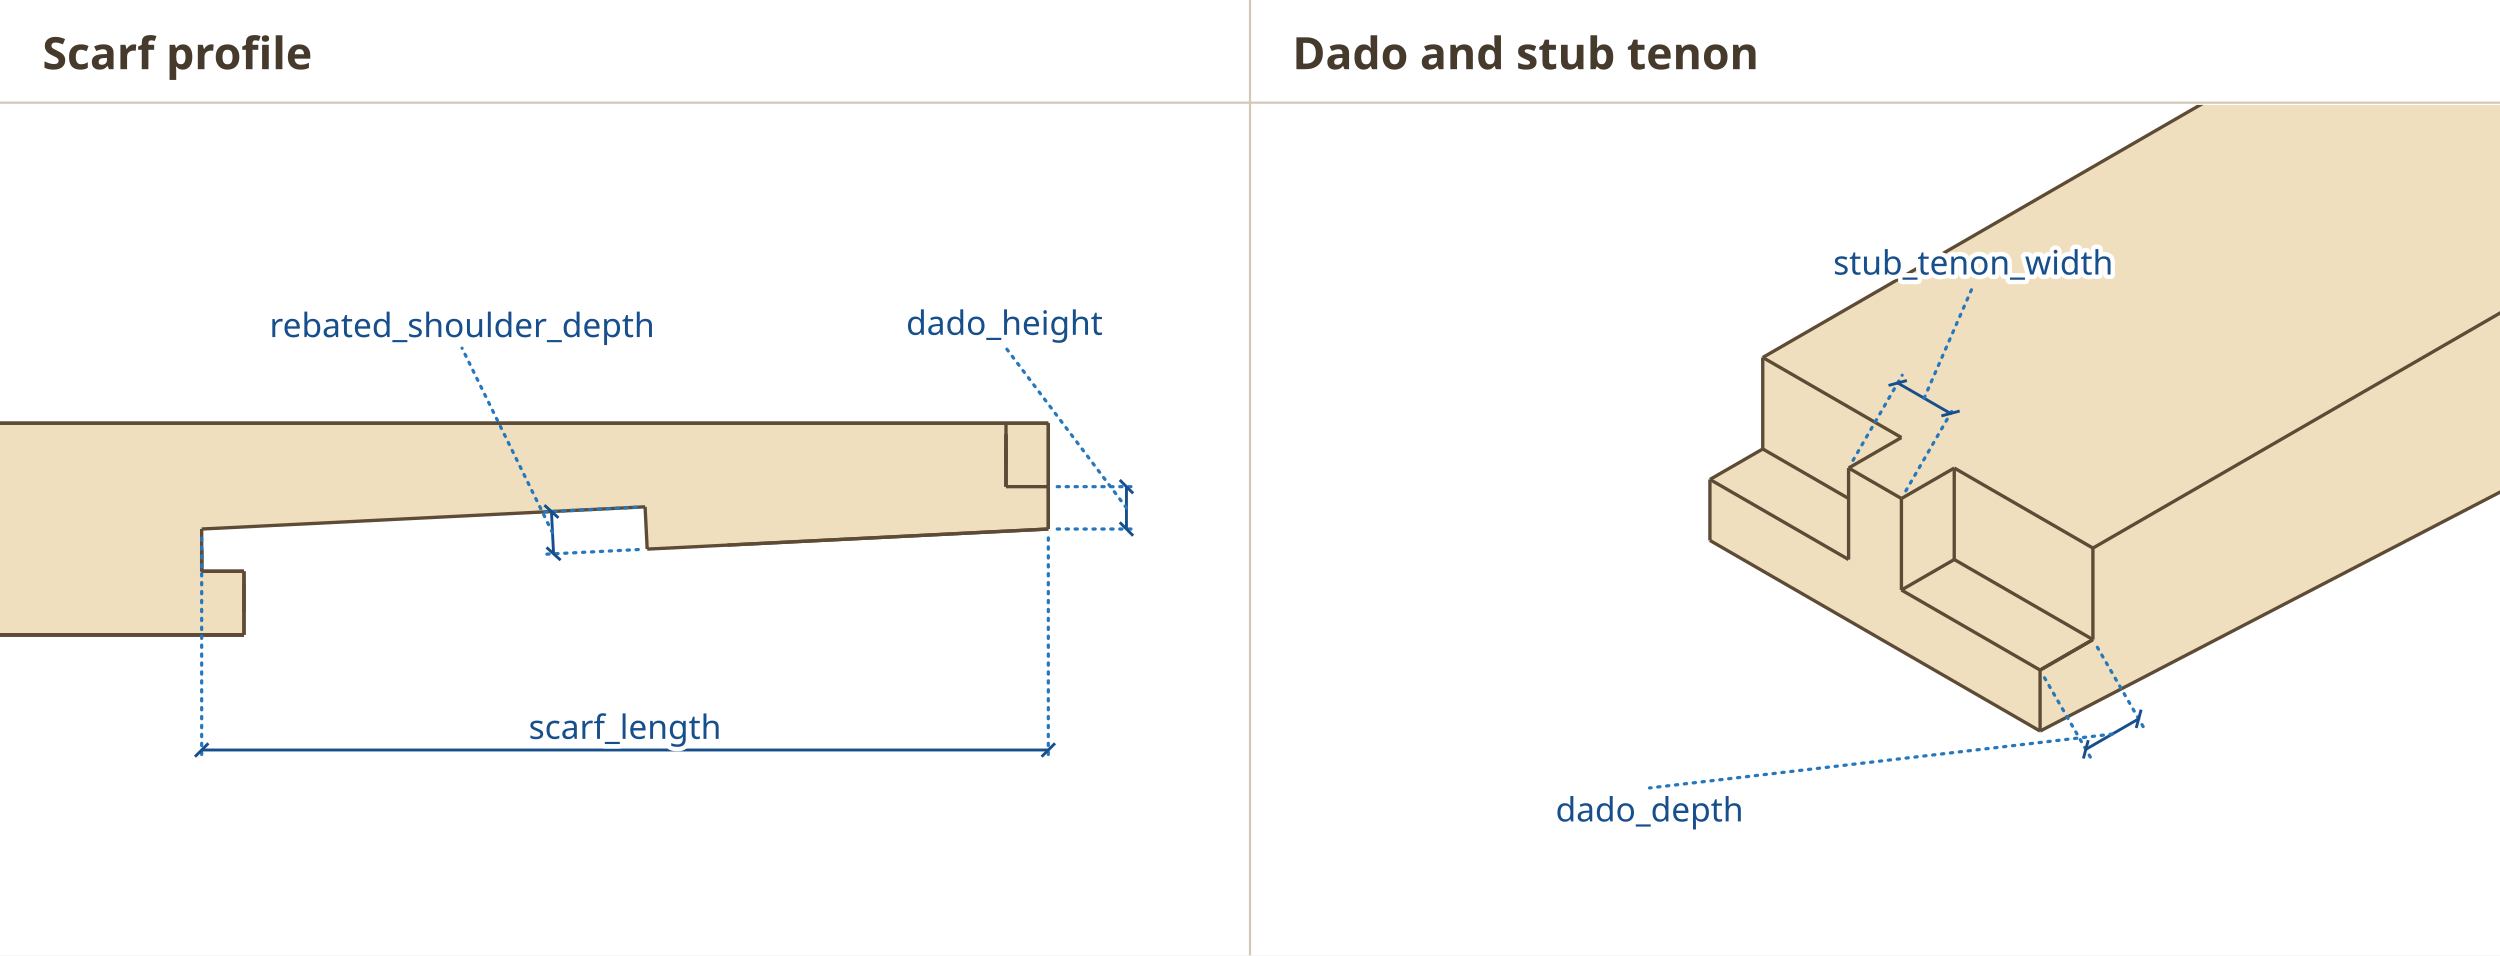
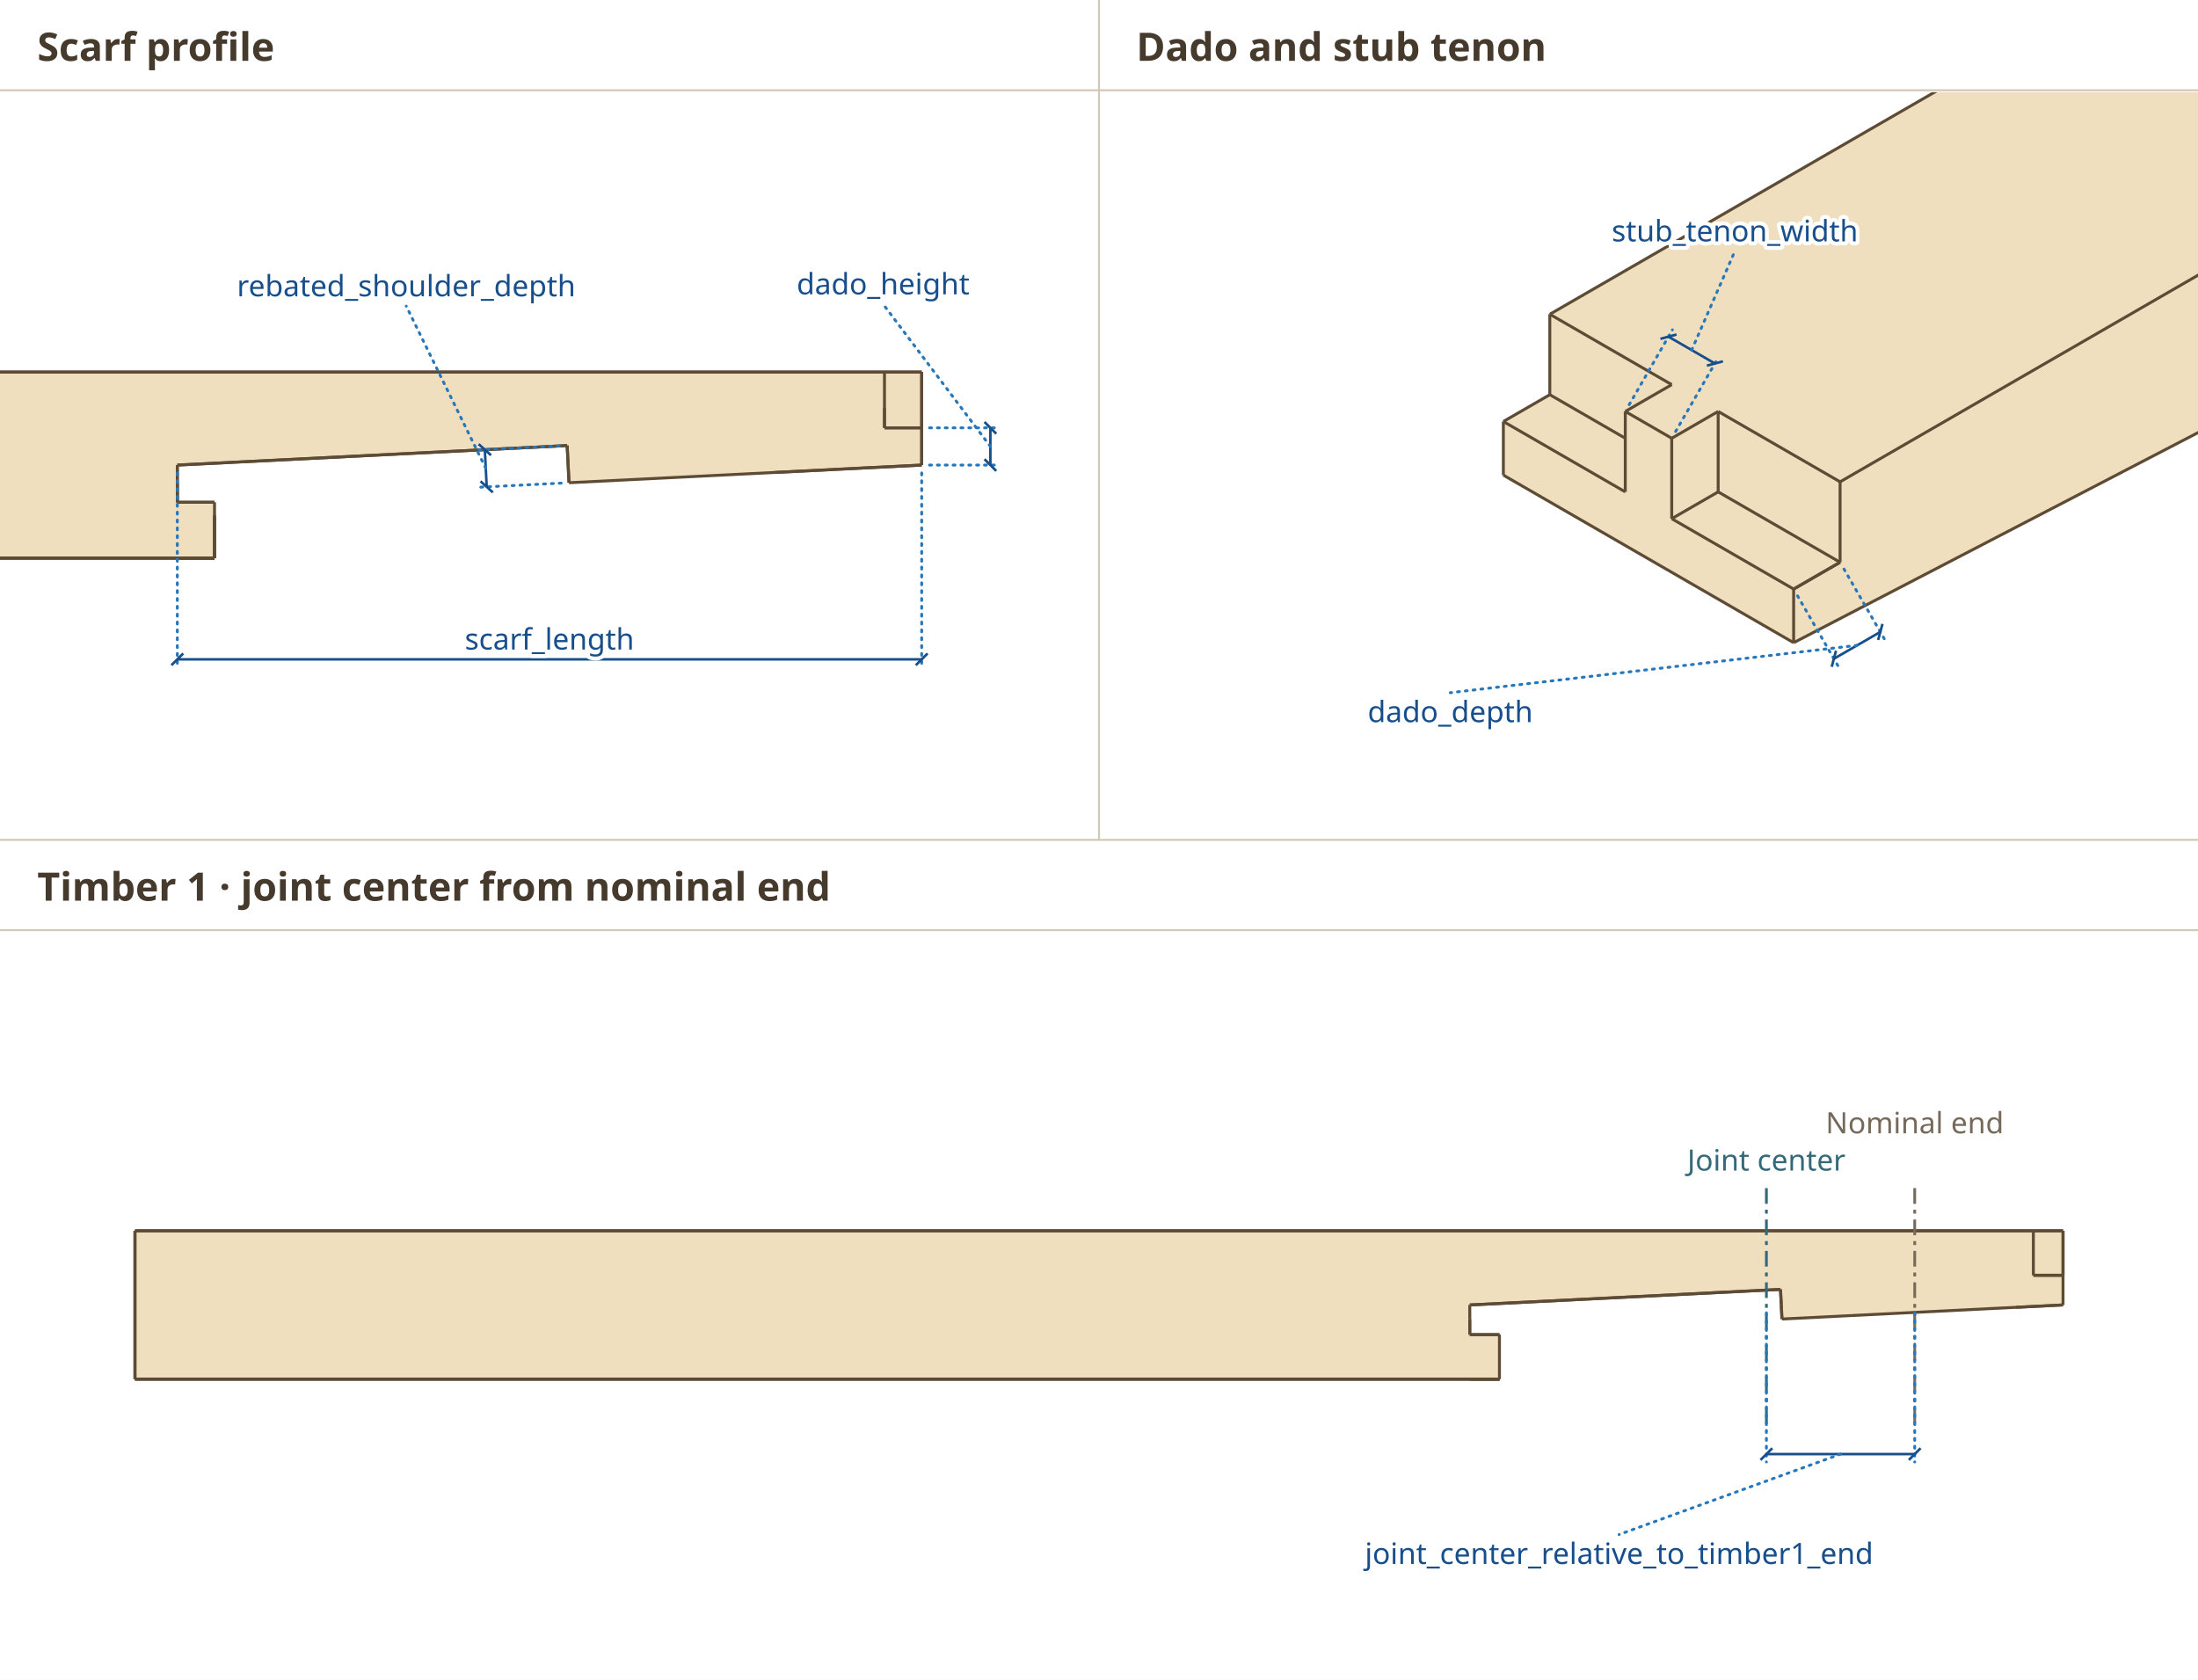
- <svg xmlns="http://www.w3.org/2000/svg" font-family="system-ui, sans-serif" role="img" viewBox="0 0 1120 428">
+ <svg xmlns="http://www.w3.org/2000/svg" font-family="system-ui, sans-serif" role="img" viewBox="0 0 1120 856">
  <rect width="100%" height="100%" fill="white" />
  <svg viewBox="0 0 560 380" x="0" y="47" width="560" height="380" overflow="hidden">
    <g class="member-fills">
-       <path data-member="Scarf profile" fill="#f0dfbf" fill-opacity="1" d="M90.347 198.997 L-857.92 198.997 L-857.92 190 Z M90.347 190 L90.347 198.997 L-857.92 190 Z M-477.427 237.413 L-857.92 237.413 L-857.92 198.997 Z M90.347 208.989 L-477.427 237.413 L-857.92 198.997 Z M90.347 198.997 L90.347 208.989 L-857.92 198.997 Z M90.347 208.989 L90.347 208.965 L90.821 208.965 Z M469.653 190 L289.945 198.997 L289.495 190 Z M90.347 237.413 L-477.427 237.413 L90.347 208.989 Z M90.347 208.989 L90.821 208.965 L109.312 208.965 Z M90.347 237.413 L90.347 208.989 L109.312 208.965 Z M109.312 237.413 L90.347 237.413 L109.312 208.965 Z M469.653 190 L289.495 190 L288.545 171.035 Z M469.653 171.035 L469.653 190 L288.545 171.035 Z M90.347 190 L-857.92 190 L-857.92 171.035 Z M90.347 171.035 L90.347 190 L-857.92 171.035 Z M288.997 180.055 L90.347 190 L90.347 171.035 Z M288.545 171.035 L288.997 180.055 L90.347 171.035 Z M450.688 142.587 L450.688 171.035 L-857.92 171.035 Z M-857.92 142.587 L450.688 142.587 L-857.92 171.035 Z M-89.362 198.997 L-856.734 237.413 L-857.92 237.413 Z M-89.362 198.997 L-857.92 237.413 L-857.92 198.997 Z M90.347 171.035 L90.347 190 L-89.362 198.997 Z M90.347 171.035 L-89.362 198.997 L-857.92 198.997 Z M90.347 171.035 L-857.92 198.997 L-857.92 171.035 Z M90.347 190 L90.347 171.035 L469.179 171.035 Z M469.653 190 L289.495 190 L288.997 180.055 Z M469.653 190 L288.997 180.055 L469.179 171.035 Z M469.653 190 L469.179 171.035 L469.653 171.035 Z M469.653 190 L289.945 198.997 L289.495 190 Z M-288.486 208.965 L90.347 208.965 L90.347 237.413 Z M-288.486 208.965 L90.347 237.413 L-856.734 237.413 Z M-89.362 198.997 L90.347 198.997 L90.347 207.16 Z M-89.362 198.997 L90.347 207.16 L90.347 208.965 Z M-89.362 198.997 L90.347 208.965 L-288.486 208.965 Z M109.312 237.413 L90.347 237.413 L90.347 208.965 Z M109.312 237.413 L90.347 208.965 L109.312 208.965 Z M90.347 198.997 L-89.362 198.997 L90.347 190 Z M450.688 171.035 L-857.92 171.035 L-857.92 142.587 Z M450.688 171.035 L-857.92 142.587 L450.688 142.587 Z M469.653 171.035 L450.688 171.035 L450.688 142.587 Z M469.653 142.587 L469.653 171.035 L450.688 142.587 Z M469.653 142.587 L469.653 171.035 L450.688 171.035 Z M469.653 142.587 L450.688 171.035 L450.688 142.587 Z M109.312 237.413 L90.347 237.413 L90.347 208.965 Z M109.312 208.965 L109.312 237.413 L90.347 208.965 Z M109.312 208.965 L109.312 237.413 L90.347 237.413 Z M109.312 208.965 L90.347 237.413 L90.347 208.965 Z" />
+       <path data-member="Scarf profile" fill="#f0dfbf" fill-opacity="1" d="M90.347 198.997 L-763.093 198.997 L-763.093 190 Z M90.347 190 L90.347 198.997 L-763.093 190 Z M-477.427 237.413 L-763.093 237.413 L-763.093 198.997 Z M90.347 208.989 L-477.427 237.413 L-763.093 198.997 Z M90.347 208.425 L90.347 208.989 L-763.093 198.997 Z M90.347 198.997 L90.347 208.425 L-763.093 198.997 Z M90.347 208.989 L90.347 208.965 L90.821 208.965 Z M469.653 190 L289.945 198.997 L289.495 190 Z M90.347 237.413 L-477.427 237.413 L90.347 208.989 Z M90.347 208.989 L90.821 208.965 L109.312 208.965 Z M90.347 237.413 L90.347 208.989 L109.312 208.965 Z M109.312 237.413 L90.347 237.413 L109.312 208.965 Z M469.653 190 L289.495 190 L288.545 171.035 Z M469.653 171.035 L469.653 190 L288.545 171.035 Z M90.347 190 L-763.093 190 L-763.093 171.035 Z M90.347 171.035 L90.347 190 L-763.093 171.035 Z M288.997 180.055 L90.347 190 L90.347 171.035 Z M288.545 171.035 L288.997 180.055 L90.347 171.035 Z M450.688 142.587 L450.688 171.035 L-763.093 171.035 Z M-763.093 142.587 L450.688 142.587 L-763.093 171.035 Z M-89.362 198.997 L-763.093 232.725 L-763.093 198.997 Z M90.347 171.035 L90.347 190 L-89.362 198.997 Z M90.347 171.035 L-89.362 198.997 L-763.093 198.997 Z M90.347 171.035 L-763.093 198.997 L-763.093 171.035 Z M90.347 190 L90.347 171.035 L469.179 171.035 Z M469.653 190 L289.495 190 L288.997 180.055 Z M469.653 190 L288.997 180.055 L469.179 171.035 Z M469.653 190 L469.179 171.035 L469.653 171.035 Z M469.653 190 L289.945 198.997 L289.495 190 Z M-288.486 208.965 L109.312 208.965 L109.312 237.413 Z M-288.486 208.965 L109.312 237.413 L-763.093 237.413 Z M-288.486 208.965 L-763.093 237.413 L-763.093 232.725 Z M-89.362 198.997 L90.347 198.997 L90.347 208.965 Z M-89.362 198.997 L90.347 208.965 L-288.486 208.965 Z M90.347 190 L90.347 198.997 L-89.362 198.997 Z M450.688 171.035 L-763.093 171.035 L-763.093 142.587 Z M450.688 171.035 L-763.093 142.587 L450.688 142.587 Z M469.653 171.035 L450.688 171.035 L450.688 142.587 Z M469.653 142.587 L469.653 171.035 L450.688 142.587 Z M469.653 142.587 L469.653 171.035 L450.688 171.035 Z M469.653 142.587 L450.688 171.035 L450.688 142.587 Z M109.312 237.413 L90.347 237.413 L90.347 208.965 Z M109.312 208.965 L109.312 237.413 L90.347 208.965 Z M109.312 208.965 L109.312 237.413 L90.347 237.413 Z M109.312 208.965 L90.347 237.413 L90.347 208.965 Z" />
    </g>
    <g class="face-fills" />
    <g class="edges" fill="none" stroke-linejoin="round">
      <g data-member="Scarf profile" stroke="#5d4b36" stroke-opacity="1" stroke-width="1.5">
-         <path data-feature="rptw.right" d="M450.688 142.587 L-857.92 142.587" />
-         <path data-feature="rptw.right" d="M-857.92 142.587 L450.688 142.587" />
+         <path data-feature="rptw.right" d="M450.688 142.587 L-763.093 142.587" />
+         <path data-feature="rptw.right" d="M-763.093 142.587 L450.688 142.587" />
        <path data-feature="rptw.right" d="M469.653 142.587 L450.688 142.587" />
        <path data-feature="rptw.right" d="M450.688 142.587 L469.653 142.587" />
        <path data-feature="rptw.left" d="M90.347 237.413 L109.312 237.413" />
-         <path data-feature="rptw.left" d="M109.312 237.413 L-857.92 237.413" />
-         <path data-feature="rptw.left" d="M-857.92 237.413 L90.347 237.413" />
+         <path data-feature="rptw.left" d="M109.312 237.413 L-763.093 237.413" />
+         <path data-feature="rptw.left" d="M-763.093 237.413 L90.347 237.413" />
        <path data-feature="rptw.left" d="M109.312 237.413 L90.347 237.413" />
        <path data-feature="rptw.left" d="M90.347 237.413 L109.312 237.413" />
-         <path data-feature="rptw.front" d="M-857.92 190 L-857.92 198.997" />
+         <path data-feature="rptw.front" d="M-763.093 190 L-763.093 198.997" />
        <path data-feature="rptw.front" d="M90.347 198.997 L90.347 190" />
-         <path data-feature="rptw.front" d="M-857.92 198.997 L-857.92 237.413" />
-         <path data-feature="rptw.front" d="M-857.92 237.413 L-477.427 237.413" />
-         <path data-feature="rptw.front" d="M90.347 208.965 L90.347 198.997" />
+         <path data-feature="rptw.front" d="M-763.093 198.997 L-763.093 237.413" />
+         <path data-feature="rptw.front" d="M-763.093 237.413 L-477.427 237.413" />
+         <path data-feature="rptw.front" d="M90.347 208.965 L90.347 208.425" />
+         <path data-feature="rptw.front" d="M90.347 208.425 L90.347 198.997" />
        <path data-feature="rptw.front" d="M90.821 208.965 L90.347 208.965" />
        <path data-feature="rptw.front" d="M289.495 190 L289.945 198.997" />
        <path data-feature="rptw.front" d="M289.945 198.997 L469.653 190" />
        <path data-feature="rptw.front" d="M-477.427 237.413 L90.347 237.413" />
        <path data-feature="rptw.front" d="M109.312 208.965 L90.821 208.965" />
        <path data-feature="rptw.front" d="M90.347 237.413 L109.312 237.413" />
        <path data-feature="rptw.front" d="M109.312 237.413 L109.312 208.965" />
        <path data-feature="rptw.front" d="M288.997 180.055 L289.495 190" />
        <path data-feature="rptw.front" d="M469.653 190 L469.653 171.035" />
        <path data-feature="rptw.front" d="M469.653 171.035 L450.688 171.035" />
-         <path data-feature="rptw.front" d="M-857.92 171.035 L-857.92 190" />
+         <path data-feature="rptw.front" d="M-763.093 171.035 L-763.093 190" />
        <path data-feature="rptw.front" d="M90.347 190 L288.997 180.055" />
        <path data-feature="rptw.front" d="M450.688 171.035 L450.688 142.587" />
-         <path data-feature="rptw.front" d="M-857.92 142.587 L-857.92 171.035" />
+         <path data-feature="rptw.front" d="M-763.093 142.587 L-763.093 171.035" />
+         <path data-feature="rptw.back" d="M288.997 180.055 L90.347 190" />
+         <path data-feature="rptw.back" d="M289.495 190 L288.997 180.055" />
        <path data-feature="rptw.back" d="M469.653 171.035 L469.653 190" />
-         <path data-feature="rptw.back" d="M469.653 190 L325.887 197.197" />
-         <path data-feature="rptw.back" d="M90.347 237.413 L-477.427 237.413" />
-         <path data-feature="rptw.back" d="M90.347 198.997 L90.347 207.16" />
-         <path data-feature="rptw.back" d="M90.347 207.16 L90.347 208.965" />
-         <path data-feature="rptw.back" d="M109.312 214.434 L109.312 237.413" />
-         <path data-feature="rptw.back" d="M450.688 154.132 L450.688 158.993" />
-         <path data-feature="rptw.bottom" d="M-857.92 237.413 L-857.92 142.587" />
-         <path data-feature="side.1" d="M450.688 148.055 L450.688 171.035" />
-         <path data-feature="side.1" d="M450.688 171.035 L450.688 147.337" />
+         <path data-feature="rptw.back" d="M469.653 190 L394.775 193.749" />
+         <path data-feature="rptw.back" d="M289.945 198.997 L289.495 190" />
+         <path data-feature="rptw.back" d="M109.312 216.257 L109.312 237.413" />
+         <path data-feature="rptw.back" d="M90.347 198.997 L90.347 208.965" />
+         <path data-feature="rptw.back" d="M90.347 190 L90.347 198.997" />
+         <path data-feature="rptw.bottom" d="M-763.093 237.413 L-763.093 142.587" />
+         <path data-feature="side.1" d="M450.688 160.816 L450.688 171.035" />
+         <path data-feature="side.2" d="M450.688 171.035 L469.653 171.035" />
        <path data-feature="side.3" d="M469.653 171.035 L469.653 142.587" />
        <path data-feature="side.3" d="M469.653 142.587 L469.653 171.035" />
-         <path data-feature="side.1" d="M90.347 198.997 L90.347 208.965" />
+         <path data-feature="side.1" d="M90.347 208.965 L90.347 198.997" />
        <path data-feature="side.2" d="M109.312 208.965 L90.347 208.965" />
-         <path data-feature="side.2" d="M90.821 208.965 L109.312 208.965" />
-         <path data-feature="side.1" d="M109.312 208.965 L109.312 227.195" />
+         <path data-feature="side.1" d="M109.312 237.413 L109.312 215.538" />
+         <path data-feature="side.1" d="M109.312 216.257 L109.312 237.413" />
+         <path data-feature="side.0" d="M90.347 208.965 L90.347 208.989" />
      </g>
    </g>
    <g class="references" fill="none" />
    <g class="dimension" stroke-width="1.3" fill="#174e8c" stroke="#174e8c">
      <line stroke="#2677bc" stroke-dasharray="1 3" stroke-linecap="round" stroke-width="1.45" x1="90.35" y1="194.00" x2="90.35" y2="293.00" />
      <line x1="87.35" y1="292.00" x2="93.35" y2="286.00" />
      <line stroke="#2677bc" stroke-dasharray="1 3" stroke-linecap="round" stroke-width="1.45" x1="469.65" y1="194.00" x2="469.65" y2="293.00" />
      <line x1="466.65" y1="292.00" x2="472.65" y2="286.00" />
      <line x1="90.35" y1="289.00" x2="469.65" y2="289.00" />
      <text text-anchor="middle" font-size="15" stroke="white" stroke-width="4" paint-order="stroke" stroke-linejoin="round" transform="translate(280.00 284.00) rotate(0.00)">scarf_length</text>
    </g>
    <g class="dimension" stroke-width="1.3" fill="#174e8c" stroke="#174e8c">
      <line stroke="#2677bc" stroke-dasharray="1 3" stroke-linecap="round" stroke-width="1.45" x1="473.65" y1="190.00" x2="508.65" y2="190.00" />
      <line x1="507.65" y1="193.00" x2="501.65" y2="187.00" />
      <line stroke="#2677bc" stroke-dasharray="1 3" stroke-linecap="round" stroke-width="1.45" x1="473.65" y1="171.03" x2="508.65" y2="171.03" />
      <line x1="507.65" y1="174.03" x2="501.65" y2="168.03" />
      <line x1="504.65" y1="190.00" x2="504.65" y2="171.03" />
      <line stroke="#2677bc" stroke-dasharray="1 3" stroke-linecap="round" stroke-width="1.45" x1="504.65" y1="180.52" x2="450.00" y2="108.00" />
      <text text-anchor="middle" font-size="15" stroke="white" stroke-width="4" paint-order="stroke" stroke-linejoin="round" transform="translate(450.00 103.00) rotate(0.00)">dado_height</text>
    </g>
    <g class="dimension" stroke-width="1.3" fill="#174e8c" stroke="#174e8c">
      <line stroke="#2677bc" stroke-dasharray="1 3" stroke-linecap="round" stroke-width="1.45" x1="285.00" y1="180.26" x2="243.05" y2="182.36" />
      <line x1="243.90" y1="179.31" x2="250.20" y2="185.00" />
      <line stroke="#2677bc" stroke-dasharray="1 3" stroke-linecap="round" stroke-width="1.45" x1="285.95" y1="199.20" x2="244.00" y2="201.30" />
      <line x1="244.85" y1="198.25" x2="251.14" y2="203.94" />
      <line x1="247.05" y1="182.16" x2="248.00" y2="201.10" />
      <line stroke="#2677bc" stroke-dasharray="1 3" stroke-linecap="round" stroke-width="1.45" x1="247.52" y1="191.63" x2="207.00" y2="109.00" />
      <text text-anchor="middle" font-size="15" stroke="white" stroke-width="4" paint-order="stroke" stroke-linejoin="round" transform="translate(207.00 104.00) rotate(0.00)">rebated_shoulder_depth</text>
    </g>
  </svg>
  <text font-size="20" font-weight="600" x="19" y="31" fill="#463a2c">Scarf profile</text>
  <svg viewBox="0 0 560 380" x="560" y="47" width="560" height="380" overflow="hidden">
    <g class="member-fills">
-       <path data-member="Dado and stub tenon" fill="#f0dfbf" fill-opacity="1" d="M2010.548 -744.232 L377.621 198.54 L291.833 149.01 Z M1924.76 -793.761 L2010.548 -744.232 L291.833 149.01 Z M1862.638 -829.627 L1924.76 -793.761 L291.833 149.01 Z M229.711 113.144 L1862.638 -829.627 L291.833 149.01 Z M315.498 162.673 L291.833 176.337 L268.167 162.673 Z M291.833 149.01 L315.498 162.673 L268.167 162.673 Z M1862.638 -692.994 L1924.76 -657.128 L717.814 39.703 Z M1862.638 -692.994 L717.814 39.703 L655.692 3.837 Z M741.48 26.04 L1924.76 -657.128 L2010.548 -607.598 Z M741.48 26.04 L2010.548 -607.598 L827.267 75.569 Z M741.48 53.367 L765.145 39.703 L827.267 75.569 Z M741.48 53.367 L827.267 75.569 L803.602 89.233 Z M1862.638 -761.311 L1862.638 -748.348 L679.357 -65.18 Z M1862.638 -761.311 L679.357 -65.18 L679.357 -78.143 Z M1862.638 -748.348 L1862.638 -692.994 L1387.846 -418.872 Z M1862.638 -748.348 L1387.846 -418.872 L679.357 -50.782 Z M1862.638 -748.348 L679.357 -50.782 L679.357 -65.18 Z M678.765 -50.475 L679.357 -50.817 L679.357 -50.782 Z M430.853 65.33 L430.291 78.618 L206.045 195.124 Z M679.357 -50.782 L1387.846 -418.872 L679.357 -9.826 Z M655.692 -37.153 L678.765 -50.475 L679.357 -50.782 Z M655.692 -37.153 L679.357 -50.782 L679.357 -9.826 Z M655.692 -37.153 L679.357 -9.826 L655.692 3.837 Z M432.038 37.32 L430.853 65.33 L206.045 195.124 Z M432.038 37.32 L206.045 195.124 L206.045 167.797 Z M1862.638 -788.637 L1862.638 -761.311 L679.357 -78.143 Z M1862.638 -788.637 L679.357 -78.143 L679.357 -105.47 Z M679.357 -105.47 L679.357 -78.143 L431.475 50.642 Z M679.357 -105.47 L431.475 50.642 L432.038 37.32 Z M1862.638 -788.637 L229.711 154.134 L229.711 113.144 Z M1862.638 -788.637 L229.711 113.144 L1862.638 -829.627 Z M2010.548 -607.598 L2009.068 -606.744 L1051.514 -109.253 Z M2010.548 -662.952 L2010.548 -607.598 L1051.514 -109.253 Z M1051.514 -109.253 L827.267 7.253 L827.267 -20.074 Z M2010.548 -662.952 L1051.514 -109.253 L827.267 -20.074 Z M2010.548 -703.241 L2010.548 -662.952 L827.267 -20.074 Z M354.547 252.851 L827.267 -20.074 L827.267 7.253 Z M579.385 136.038 L578.764 150.726 L353.955 280.52 Z M354.547 252.851 L579.385 136.038 L353.955 280.52 Z M353.955 253.193 L354.547 252.851 L353.955 280.52 Z M578.764 150.726 L578.202 164.014 L353.955 280.52 Z M827.267 75.569 L827.267 34.579 L1299.988 -238.346 Z M2009.068 -606.744 L827.267 75.569 L1299.988 -238.346 Z M827.267 31.977 L827.267 20.216 L1051.514 -109.253 Z M827.267 34.579 L827.267 31.977 L1051.514 -109.253 Z M1299.988 -238.346 L827.267 34.579 L1051.514 -109.253 Z M827.267 34.579 L827.267 75.569 L803.602 89.233 Z M803.602 48.243 L827.267 34.579 L803.602 89.233 Z M827.267 7.253 L1051.514 -109.253 L827.267 20.216 Z M2010.548 -744.232 L2010.548 -703.241 L377.621 239.53 Z M377.621 198.54 L2010.548 -744.232 L377.621 239.53 Z M2010.548 -744.232 L2010.548 -607.598 L1862.638 -692.994 Z M2010.548 -744.232 L1862.638 -692.994 L1862.638 -829.627 Z M315.498 162.673 L291.833 176.337 L268.167 162.673 Z M291.833 149.01 L315.498 162.673 L268.167 162.673 Z M291.833 190 L229.711 154.134 L229.711 113.144 Z M291.833 190 L229.711 113.144 L291.833 149.01 Z M377.621 239.53 L315.498 203.663 L315.498 162.673 Z M377.621 239.53 L315.498 162.673 L377.621 198.54 Z M315.498 203.663 L377.621 239.53 L353.955 253.193 Z M315.498 203.663 L353.955 253.193 L291.833 217.327 Z M229.711 154.134 L291.833 190 L268.167 203.663 Z M229.711 154.134 L268.167 203.663 L206.045 167.797 Z M291.833 176.337 L291.833 217.327 L268.167 203.663 Z M268.167 162.673 L291.833 176.337 L268.167 203.663 Z M579.385 136.038 L431.475 50.642 L679.357 -78.143 Z M827.267 7.253 L579.385 136.038 L679.357 -78.143 Z M579.385 136.038 L578.764 150.726 L430.853 65.33 Z M431.475 50.642 L579.385 136.038 L430.853 65.33 Z M578.202 164.014 L353.955 280.52 L206.045 195.124 Z M430.291 78.618 L578.202 164.014 L206.045 195.124 Z M827.267 20.216 L679.357 -65.18 L679.357 -78.143 Z M827.267 20.216 L679.357 -78.143 L827.267 7.253 Z M578.764 150.726 L578.202 164.014 L430.291 78.618 Z M430.853 65.33 L578.764 150.726 L430.291 78.618 Z M827.267 34.579 L679.357 -50.817 L679.357 -65.18 Z M827.267 34.579 L679.357 -65.18 L827.267 20.216 Z M717.814 -1.287 L655.692 -37.153 L679.357 -50.817 Z M717.814 -1.287 L679.357 -50.817 L741.48 -14.95 Z M741.48 12.376 L765.145 -1.287 L827.267 34.579 Z M741.48 12.376 L827.267 34.579 L803.602 48.243 Z M803.602 89.233 L741.48 53.367 L741.48 12.376 Z M803.602 89.233 L741.48 12.376 L803.602 48.243 Z M717.814 39.703 L655.692 3.837 L655.692 -37.153 Z M717.814 39.703 L655.692 -37.153 L717.814 -1.287 Z M291.833 149.01 L291.833 190 L268.167 203.663 Z M291.833 149.01 L268.167 203.663 L268.167 162.673 Z M315.498 203.663 L291.833 217.327 L291.833 176.337 Z M315.498 162.673 L315.498 203.663 L291.833 176.337 Z M291.833 217.327 L268.167 203.663 L268.167 162.673 Z M291.833 176.337 L291.833 217.327 L268.167 162.673 Z M315.498 162.673 L291.833 176.337 L268.167 162.673 Z M291.833 149.01 L315.498 162.673 L268.167 162.673 Z M741.48 -14.95 L741.48 26.04 L717.814 39.703 Z M741.48 -14.95 L717.814 39.703 L717.814 -1.287 Z M765.145 39.703 L741.48 53.367 L741.48 12.376 Z M765.145 -1.287 L765.145 39.703 L741.48 12.376 Z M765.145 -1.287 L765.145 39.703 L741.48 26.04 Z M765.145 -1.287 L741.48 26.04 L741.48 -14.95 Z M353.955 253.193 L353.955 280.52 L206.045 195.124 Z M353.955 253.193 L206.045 195.124 L206.045 167.797 Z M291.833 217.327 L268.167 203.663 L268.167 162.673 Z M291.833 217.327 L268.167 162.673 L291.833 176.337 Z" />
+       <path data-member="Dado and stub tenon" fill="#f0dfbf" fill-opacity="1" d="M1892.22 -675.915 L377.621 198.54 L291.833 149.01 Z M1806.432 -725.444 L1892.22 -675.915 L291.833 149.01 Z M1744.31 -761.311 L1806.432 -725.444 L291.833 149.01 Z M229.711 113.144 L1744.31 -761.311 L291.833 149.01 Z M315.498 162.673 L291.833 176.337 L268.167 162.673 Z M291.833 149.01 L315.498 162.673 L268.167 162.673 Z M1744.31 -624.677 L1806.432 -588.811 L717.814 39.703 Z M1744.31 -624.677 L717.814 39.703 L655.692 3.837 Z M741.48 26.04 L1806.432 -588.811 L1892.22 -539.281 Z M741.48 26.04 L1892.22 -539.281 L827.267 75.569 Z M741.48 53.367 L765.145 39.703 L827.267 75.569 Z M741.48 53.367 L827.267 75.569 L803.602 89.233 Z M1744.31 -692.994 L1744.31 -680.031 L679.357 -65.18 Z M1744.31 -692.994 L679.357 -65.18 L679.357 -78.143 Z M1744.31 -680.031 L1744.31 -624.677 L1387.846 -418.872 Z M1744.31 -680.031 L1387.846 -418.872 L679.357 -50.782 Z M1744.31 -680.031 L679.357 -50.782 L679.357 -51.596 Z M1744.31 -680.031 L679.357 -51.596 L679.357 -65.18 Z M678.765 -50.475 L679.357 -50.817 L679.357 -50.782 Z M430.853 65.33 L430.291 78.618 L206.045 195.124 Z M679.357 -50.782 L1387.846 -418.872 L679.357 -9.826 Z M655.692 -37.153 L678.765 -50.475 L679.357 -50.782 Z M655.692 -37.153 L679.357 -50.782 L679.357 -9.826 Z M655.692 -37.153 L679.357 -9.826 L655.692 3.837 Z M432.038 37.32 L430.853 65.33 L206.045 195.124 Z M432.038 37.32 L206.045 195.124 L206.045 167.797 Z M1744.31 -720.321 L1744.31 -692.994 L679.357 -78.143 Z M1744.31 -720.321 L679.357 -78.143 L679.357 -105.47 Z M679.357 -105.47 L679.357 -78.143 L431.475 50.642 Z M679.357 -105.47 L431.475 50.642 L432.038 37.32 Z M1744.31 -720.321 L229.711 154.134 L229.711 113.144 Z M1744.31 -720.321 L229.711 113.144 L1744.31 -761.311 Z M1892.22 -594.635 L1892.22 -546.036 L1051.514 -109.253 Z M1051.514 -109.253 L827.267 7.253 L827.267 -20.074 Z M1892.22 -594.635 L1051.514 -109.253 L827.267 -20.074 Z M1892.22 -634.925 L1892.22 -594.635 L827.267 -20.074 Z M354.547 252.851 L827.267 -20.074 L827.267 7.253 Z M579.385 136.038 L578.764 150.726 L353.955 280.52 Z M354.547 252.851 L579.385 136.038 L353.955 280.52 Z M353.955 253.193 L354.547 252.851 L353.955 280.52 Z M578.764 150.726 L578.202 164.014 L353.955 280.52 Z M803.602 89.233 L803.602 48.243 L1299.988 -238.346 Z M1892.22 -539.281 L803.602 89.233 L1299.988 -238.346 Z M1892.22 -546.036 L1892.22 -539.281 L1299.988 -238.346 Z M827.267 34.579 L827.267 20.216 L1051.514 -109.253 Z M1299.988 -238.346 L827.267 34.579 L1051.514 -109.253 Z M1051.514 -109.253 L827.267 20.216 L827.267 7.253 Z M1892.22 -675.915 L1892.22 -634.925 L377.621 239.53 Z M377.621 198.54 L1892.22 -675.915 L377.621 239.53 Z M1892.22 -675.915 L1892.22 -539.281 L1744.31 -624.677 Z M1892.22 -675.915 L1744.31 -624.677 L1744.31 -761.311 Z M315.498 162.673 L291.833 176.337 L268.167 162.673 Z M291.833 149.01 L315.498 162.673 L268.167 162.673 Z M291.833 190 L229.711 154.134 L229.711 113.144 Z M291.833 190 L229.711 113.144 L291.833 149.01 Z M377.621 239.53 L315.498 203.663 L315.498 162.673 Z M377.621 239.53 L315.498 162.673 L377.621 198.54 Z M315.498 203.663 L377.621 239.53 L353.955 253.193 Z M315.498 203.663 L353.955 253.193 L291.833 217.327 Z M229.711 154.134 L291.833 190 L268.167 203.663 Z M229.711 154.134 L268.167 203.663 L206.045 167.797 Z M291.833 176.337 L291.833 217.327 L268.167 203.663 Z M268.167 162.673 L291.833 176.337 L268.167 203.663 Z M827.267 7.253 L579.385 136.038 L431.475 50.642 Z M679.357 -78.143 L827.267 7.253 L431.475 50.642 Z M579.385 136.038 L578.764 150.726 L430.853 65.33 Z M431.475 50.642 L579.385 136.038 L430.853 65.33 Z M578.202 164.014 L353.955 280.52 L206.045 195.124 Z M430.291 78.618 L578.202 164.014 L206.045 195.124 Z M827.267 20.216 L679.357 -65.18 L679.357 -78.143 Z M827.267 20.216 L679.357 -78.143 L827.267 7.253 Z M578.764 150.726 L578.202 164.014 L430.291 78.618 Z M430.853 65.33 L578.764 150.726 L430.291 78.618 Z M827.267 34.579 L679.357 -50.817 L679.357 -65.18 Z M827.267 34.579 L679.357 -65.18 L827.267 20.216 Z M717.814 -1.287 L655.692 -37.153 L679.357 -50.817 Z M717.814 -1.287 L679.357 -50.817 L741.48 -14.95 Z M741.48 12.376 L765.145 -1.287 L827.267 34.579 Z M741.48 12.376 L827.267 34.579 L803.602 48.243 Z M803.602 48.243 L803.602 89.233 L741.48 53.367 Z M803.602 48.243 L741.48 53.367 L741.48 12.376 Z M717.814 -1.287 L717.814 39.703 L690.329 23.835 Z M717.814 -1.287 L690.329 23.835 L655.692 3.837 Z M717.814 -1.287 L655.692 3.837 L655.692 -37.153 Z M291.833 149.01 L291.833 190 L268.167 203.663 Z M291.833 149.01 L268.167 203.663 L268.167 162.673 Z M315.498 203.663 L291.833 217.327 L291.833 176.337 Z M315.498 162.673 L315.498 203.663 L291.833 176.337 Z M291.833 217.327 L268.167 203.663 L268.167 162.673 Z M291.833 176.337 L291.833 217.327 L268.167 162.673 Z M291.833 149.01 L315.498 162.673 L291.833 176.337 Z M268.167 162.673 L291.833 149.01 L291.833 176.337 Z M741.48 -14.95 L741.48 26.04 L717.814 39.703 Z M741.48 -14.95 L717.814 39.703 L717.814 -1.287 Z M765.145 39.703 L741.48 53.367 L741.48 12.376 Z M765.145 -1.287 L765.145 39.703 L741.48 12.376 Z M765.145 -1.287 L765.145 39.703 L741.48 26.04 Z M765.145 -1.287 L741.48 26.04 L741.48 -14.95 Z M353.955 253.193 L353.955 280.52 L206.045 195.124 Z M353.955 253.193 L206.045 195.124 L206.045 167.797 Z M291.833 217.327 L268.167 203.663 L268.167 162.673 Z M291.833 217.327 L268.167 162.673 L291.833 176.337 Z" />
    </g>
    <g class="face-fills" />
    <g class="edges" fill="none" stroke-linejoin="round">
      <g data-member="Dado and stub tenon" stroke="#5d4b36" stroke-opacity="1" stroke-width="1.5">
        <path data-feature="rptw.right" d="M315.498 162.673 L377.621 198.54" />
-         <path data-feature="rptw.right" d="M377.621 198.54 L2010.548 -744.232" />
-         <path data-feature="rptw.right" d="M2010.548 -744.232 L1924.76 -793.761" />
-         <path data-feature="rptw.right" d="M1924.76 -793.761 L1862.638 -829.627" />
-         <path data-feature="rptw.right" d="M1862.638 -829.627 L229.711 113.144" />
+         <path data-feature="rptw.right" d="M377.621 198.54 L1892.22 -675.915" />
+         <path data-feature="rptw.right" d="M1892.22 -675.915 L1806.432 -725.444" />
+         <path data-feature="rptw.right" d="M1806.432 -725.444 L1744.31 -761.311" />
+         <path data-feature="rptw.right" d="M1744.31 -761.311 L229.711 113.144" />
        <path data-feature="rptw.right" d="M229.711 113.144 L291.833 149.01" />
        <path data-feature="rptw.right" d="M268.167 162.673 L291.833 176.337" />
        <path data-feature="rptw.right" d="M291.833 176.337 L315.498 162.673" />
        <path data-feature="rptw.right" d="M291.833 149.01 L268.167 162.673" />
-         <path data-feature="rptw.left" d="M2010.548 -607.598 L827.267 75.569" />
+         <path data-feature="rptw.left" d="M1892.22 -539.281 L827.267 75.569" />
        <path data-feature="rptw.left" d="M827.267 75.569 L803.602 89.233" />
        <path data-feature="rptw.left" d="M803.602 89.233 L741.48 53.367" />
        <path data-feature="rptw.front" d="M206.045 195.124 L206.045 167.797" />
        <path data-feature="rptw.front" d="M206.045 167.797 L229.711 154.134" />
        <path data-feature="rptw.front" d="M229.711 154.134 L229.711 113.144" />
-         <path data-feature="rptw.back" d="M2009.068 -606.744 L2010.548 -607.598" />
-         <path data-feature="rptw.back" d="M2010.548 -607.598 L2010.548 -662.952" />
-         <path data-feature="rptw.back" d="M2010.548 -662.952 L2010.548 -703.241" />
+         <path data-feature="rptw.back" d="M1892.22 -546.036 L1892.22 -594.635" />
+         <path data-feature="rptw.back" d="M1892.22 -594.635 L1892.22 -634.925" />
        <path data-feature="rptw.back" d="M377.621 239.53 L354.547 252.851" />
        <path data-feature="rptw.back" d="M579.385 136.038 L827.267 7.253" />
        <path data-feature="rptw.back" d="M578.764 150.726 L579.385 136.038" />
        <path data-feature="rptw.back" d="M354.547 252.851 L353.955 253.193" />
        <path data-feature="rptw.back" d="M353.955 253.193 L353.955 280.52" />
        <path data-feature="rptw.back" d="M353.955 280.52 L578.202 164.014" />
        <path data-feature="rptw.back" d="M578.202 164.014 L578.764 150.726" />
-         <path data-feature="rptw.back" d="M827.267 75.569 L2009.068 -606.744" />
-         <path data-feature="rptw.back" d="M827.267 20.216 L827.267 31.977" />
-         <path data-feature="rptw.back" d="M827.267 31.977 L827.267 34.579" />
        <path data-feature="rptw.back" d="M827.267 34.579 L803.602 48.243" />
        <path data-feature="rptw.back" d="M803.602 48.243 L803.602 89.233" />
+         <path data-feature="rptw.back" d="M803.602 89.233 L1892.22 -539.281" />
+         <path data-feature="rptw.back" d="M1892.22 -539.281 L1892.22 -546.036" />
+         <path data-feature="rptw.back" d="M827.267 20.216 L827.267 34.579" />
        <path data-feature="rptw.back" d="M827.267 7.253 L827.267 20.216" />
-         <path data-feature="rptw.back" d="M2010.548 -703.241 L2010.548 -744.232" />
+         <path data-feature="rptw.back" d="M1892.22 -634.925 L1892.22 -675.915" />
        <path data-feature="rptw.back" d="M377.621 198.54 L377.621 239.53" />
-         <path data-feature="rptw.bottom" d="M2010.548 -744.232 L2010.548 -607.598" />
-         <path data-feature="rptw.bottom" d="M1862.638 -829.627 L2010.548 -744.232" />
+         <path data-feature="rptw.bottom" d="M1892.22 -675.915 L1892.22 -539.281" />
+         <path data-feature="rptw.bottom" d="M1744.31 -761.311 L1892.22 -675.915" />
        <path data-feature="side.1" d="M268.167 176.337 L229.711 154.134" />
        <path data-feature="side.1" d="M377.621 239.53 L315.498 203.663" />
        <path data-feature="side.1" d="M315.498 203.663 L315.498 162.673" />
        <path data-feature="side.2" d="M377.621 239.53 L353.955 253.193" />
        <path data-feature="side.2" d="M353.955 253.193 L291.833 217.327" />
        <path data-feature="side.2" d="M291.833 217.327 L315.498 203.663" />
        <path data-feature="side.2" d="M268.167 203.663 L206.045 167.797" />
        <path data-feature="side.3" d="M291.833 217.327 L291.833 176.337" />
        <path data-feature="side.3" d="M268.167 162.673 L268.167 203.663" />
        <path data-feature="side.1" d="M206.045 195.124 L353.955 280.52" />
        <path data-feature="side.1" d="M827.267 34.579 L802.355 20.196" />
-         <path data-feature="side.1" d="M827.267 20.216 L827.267 34.579" />
        <path data-feature="side.2" d="M803.602 48.243 L777.442 33.139" />
        <path data-feature="side.1" d="M741.48 53.367 L741.48 51.823" />
+         <path data-feature="side.1" d="M777.442 33.139 L803.602 48.243" />
      </g>
    </g>
    <g class="references" fill="none" />
    <g class="dimension" stroke-width="1.3" fill="#174e8c" stroke="#174e8c">
      <line stroke="#2677bc" stroke-dasharray="1 3" stroke-linecap="round" stroke-width="1.45" x1="270.17" y1="159.21" x2="292.17" y2="121.10" />
      <line x1="286.07" y1="125.67" x2="294.27" y2="123.47" />
      <line stroke="#2677bc" stroke-dasharray="1 3" stroke-linecap="round" stroke-width="1.45" x1="293.83" y1="172.87" x2="315.83" y2="134.77" />
      <line x1="309.73" y1="139.33" x2="317.93" y2="137.13" />
      <line x1="290.17" y1="124.57" x2="313.83" y2="138.23" />
      <line stroke="#2677bc" stroke-dasharray="1 3" stroke-linecap="round" stroke-width="1.45" x1="302.00" y1="131.40" x2="324.00" y2="81.00" />
      <text text-anchor="middle" font-size="15" stroke="white" stroke-width="4" paint-order="stroke" stroke-linejoin="round" transform="translate(324.00 76.00) rotate(0.00)">stub_tenon_width</text>
    </g>
    <g class="dimension" stroke-width="1.3" fill="#174e8c" stroke="#174e8c">
      <line stroke="#2677bc" stroke-dasharray="1 3" stroke-linecap="round" stroke-width="1.45" x1="355.96" y1="256.66" x2="376.46" y2="292.16" />
      <line x1="373.36" y1="292.80" x2="375.55" y2="284.60" />
      <line stroke="#2677bc" stroke-dasharray="1 3" stroke-linecap="round" stroke-width="1.45" x1="379.62" y1="242.99" x2="400.12" y2="278.50" />
      <line x1="397.02" y1="279.13" x2="399.22" y2="270.94" />
      <line x1="374.46" y1="288.70" x2="398.12" y2="275.04" />
      <line stroke="#2677bc" stroke-dasharray="1 3" stroke-linecap="round" stroke-width="1.45" x1="386.29" y1="281.87" x2="179.00" y2="306.00" />
      <text text-anchor="middle" font-size="15" stroke="white" stroke-width="4" paint-order="stroke" stroke-linejoin="round" transform="translate(179.00 321.00) rotate(0.00)">dado_depth</text>
    </g>
  </svg>
  <text font-size="20" font-weight="600" x="579" y="31" fill="#463a2c">Dado and stub tenon</text>
-   <path d="M0 46H1120 M560 0v428" stroke="#d1c8b8" />
+   <svg viewBox="0 0 1120 380" x="0" y="475" width="1120" height="380" overflow="hidden">
+     <g class="member-fills">
+       <path data-member="Timber 1 · joint center from nominal end" fill="#f0dfbf" fill-opacity="1" d="M748.934 197.17 L68.772 197.17 L68.772 190 Z M748.934 190 L748.934 197.17 L68.772 190 Z M296.438 227.787 L68.772 227.787 L68.772 197.17 Z M748.934 205.134 L296.438 227.787 L68.772 197.17 Z M748.934 204.684 L748.934 205.134 L68.772 197.17 Z M748.934 197.17 L748.934 204.684 L68.772 197.17 Z M748.934 205.134 L748.934 205.115 L749.312 205.115 Z M1051.228 190 L908.007 197.17 L907.648 190 Z M748.934 227.787 L296.438 227.787 L748.934 205.134 Z M748.934 205.134 L749.312 205.115 L764.049 205.115 Z M748.934 227.787 L748.934 205.134 L764.049 205.115 Z M764.049 227.787 L748.934 227.787 L764.049 205.115 Z M1051.228 190 L907.648 190 L906.891 174.885 Z M1051.228 174.885 L1051.228 190 L906.891 174.885 Z M748.934 190 L68.772 190 L68.772 174.885 Z M748.934 174.885 L748.934 190 L68.772 174.885 Z M907.251 182.074 L748.934 190 L748.934 174.885 Z M906.891 174.885 L907.251 182.074 L748.934 174.885 Z M1036.113 152.213 L1036.113 174.885 L68.772 174.885 Z M68.772 152.213 L1036.113 152.213 L68.772 174.885 Z M605.713 197.17 L68.772 224.051 L68.772 197.17 Z M748.934 174.885 L748.934 190 L605.713 197.17 Z M748.934 174.885 L605.713 197.17 L68.772 197.17 Z M748.934 174.885 L68.772 197.17 L68.772 174.885 Z M748.934 190 L748.934 174.885 L1050.85 174.885 Z M1051.228 190 L907.648 190 L907.251 182.074 Z M1051.228 190 L907.251 182.074 L1050.85 174.885 Z M1051.228 190 L1050.85 174.885 L1051.228 174.885 Z M1051.228 190 L908.007 197.17 L907.648 190 Z M447.018 205.115 L764.049 205.115 L764.049 227.787 Z M447.018 205.115 L764.049 227.787 L68.772 227.787 Z M447.018 205.115 L68.772 227.787 L68.772 224.051 Z M605.713 197.17 L748.934 197.17 L748.934 205.115 Z M605.713 197.17 L748.934 205.115 L447.018 205.115 Z M748.934 190 L748.934 197.17 L605.713 197.17 Z M1036.113 174.885 L68.772 174.885 L68.772 152.213 Z M1036.113 174.885 L68.772 152.213 L1036.113 152.213 Z M1051.228 174.885 L1036.113 174.885 L1036.113 152.213 Z M1051.228 152.213 L1051.228 174.885 L1036.113 152.213 Z M1051.228 152.213 L1051.228 174.885 L1036.113 174.885 Z M1051.228 152.213 L1036.113 174.885 L1036.113 152.213 Z M764.049 227.787 L748.934 227.787 L748.934 205.115 Z M764.049 205.115 L764.049 227.787 L748.934 205.115 Z M764.049 205.115 L764.049 227.787 L748.934 227.787 Z M764.049 205.115 L748.934 227.787 L748.934 205.115 Z" />
+     </g>
+     <g class="face-fills" />
+     <g class="edges" fill="none" stroke-linejoin="round">
+       <g data-member="Timber 1 · joint center from nominal end" stroke="#5d4b36" stroke-opacity="1" stroke-width="1.5">
+         <path data-feature="rptw.right" d="M1036.113 152.213 L68.772 152.213" />
+         <path data-feature="rptw.right" d="M68.772 152.213 L1036.113 152.213" />
+         <path data-feature="rptw.right" d="M1051.228 152.213 L1036.113 152.213" />
+         <path data-feature="rptw.right" d="M1036.113 152.213 L1051.228 152.213" />
+         <path data-feature="rptw.left" d="M748.934 227.787 L764.049 227.787" />
+         <path data-feature="rptw.left" d="M764.049 227.787 L68.772 227.787" />
+         <path data-feature="rptw.left" d="M68.772 227.787 L748.934 227.787" />
+         <path data-feature="rptw.left" d="M764.049 227.787 L748.934 227.787" />
+         <path data-feature="rptw.left" d="M748.934 227.787 L764.049 227.787" />
+         <path data-feature="rptw.front" d="M68.772 190 L68.772 197.17" />
+         <path data-feature="rptw.front" d="M748.934 197.17 L748.934 190" />
+         <path data-feature="rptw.front" d="M68.772 197.17 L68.772 227.787" />
+         <path data-feature="rptw.front" d="M68.772 227.787 L296.438 227.787" />
+         <path data-feature="rptw.front" d="M748.934 205.115 L748.934 204.684" />
+         <path data-feature="rptw.front" d="M748.934 204.684 L748.934 197.17" />
+         <path data-feature="rptw.front" d="M749.312 205.115 L748.934 205.115" />
+         <path data-feature="rptw.front" d="M907.648 190 L908.007 197.17" />
+         <path data-feature="rptw.front" d="M908.007 197.17 L1051.228 190" />
+         <path data-feature="rptw.front" d="M296.438 227.787 L748.934 227.787" />
+         <path data-feature="rptw.front" d="M764.049 205.115 L749.312 205.115" />
+         <path data-feature="rptw.front" d="M748.934 227.787 L764.049 227.787" />
+         <path data-feature="rptw.front" d="M764.049 227.787 L764.049 205.115" />
+         <path data-feature="rptw.front" d="M907.251 182.074 L907.648 190" />
+         <path data-feature="rptw.front" d="M1051.228 190 L1051.228 174.885" />
+         <path data-feature="rptw.front" d="M1051.228 174.885 L1036.113 174.885" />
+         <path data-feature="rptw.front" d="M68.772 174.885 L68.772 190" />
+         <path data-feature="rptw.front" d="M748.934 190 L907.251 182.074" />
+         <path data-feature="rptw.front" d="M1036.113 174.885 L1036.113 152.213" />
+         <path data-feature="rptw.front" d="M68.772 152.213 L68.772 174.885" />
+         <path data-feature="rptw.back" d="M907.251 182.074 L748.934 190" />
+         <path data-feature="rptw.back" d="M907.648 190 L907.251 182.074" />
+         <path data-feature="rptw.back" d="M1051.228 190 L1027.358 191.195" />
+         <path data-feature="rptw.back" d="M908.007 197.17 L907.648 190" />
+         <path data-feature="rptw.bottom" d="M68.772 227.787 L68.772 152.213" />
+         <path data-feature="side.2" d="M1036.113 174.885 L1051.228 174.885" />
+         <path data-feature="side.3" d="M1051.228 174.885 L1051.228 152.213" />
+         <path data-feature="side.3" d="M1051.228 152.213 L1051.228 174.885" />
+         <path data-feature="side.1" d="M748.934 205.115 L748.934 197.17" />
+         <path data-feature="side.2" d="M764.049 205.115 L748.934 205.115" />
+       </g>
+     </g>
+     <g class="references" fill="none" />
+     <line stroke-dasharray="8 3 2 3" stroke-width="1.4" x1="900.08" y1="250.46" x2="900.08" y2="129.54" stroke="#346979" />
+     <text text-anchor="middle" font-size="15" x="900.08" y="121.54" fill="#346979">Joint center</text>
+     <line stroke-dasharray="8 3 2 3" stroke-width="1.4" x1="975.65" y1="250.46" x2="975.65" y2="129.54" stroke="#756a5a" />
+     <text text-anchor="middle" font-size="15" x="975.65" y="102.54" fill="#756a5a">Nominal end</text>
+     <g class="dimension" stroke-width="1.3" fill="#174e8c" stroke="#174e8c">
+       <line stroke="#2677bc" stroke-dasharray="1 3" stroke-linecap="round" stroke-width="1.45" x1="900.08" y1="194.00" x2="900.08" y2="270.00" />
+       <line x1="897.08" y1="269.00" x2="903.08" y2="263.00" />
+       <line stroke="#2677bc" stroke-dasharray="1 3" stroke-linecap="round" stroke-width="1.45" x1="975.65" y1="194.00" x2="975.65" y2="270.00" />
+       <line x1="972.65" y1="269.00" x2="978.65" y2="263.00" />
+       <line x1="900.08" y1="266.00" x2="975.65" y2="266.00" />
+       <line stroke="#2677bc" stroke-dasharray="1 3" stroke-linecap="round" stroke-width="1.45" x1="937.87" y1="266.00" x2="825.00" y2="307.00" />
+       <text text-anchor="middle" font-size="15" stroke="white" stroke-width="4" paint-order="stroke" stroke-linejoin="round" transform="translate(825.00 322.00) rotate(0.00)">joint_center_relative_to_timber1_end</text>
+     </g>
+   </svg>
+   <text font-size="20" font-weight="600" x="19" y="459" fill="#463a2c">Timber 1 · joint center from nominal end</text>
+   <path d="M0 46H1120 M0 428H1120 M0 474H1120 M560 0v428" stroke="#d1c8b8" />
</svg>
